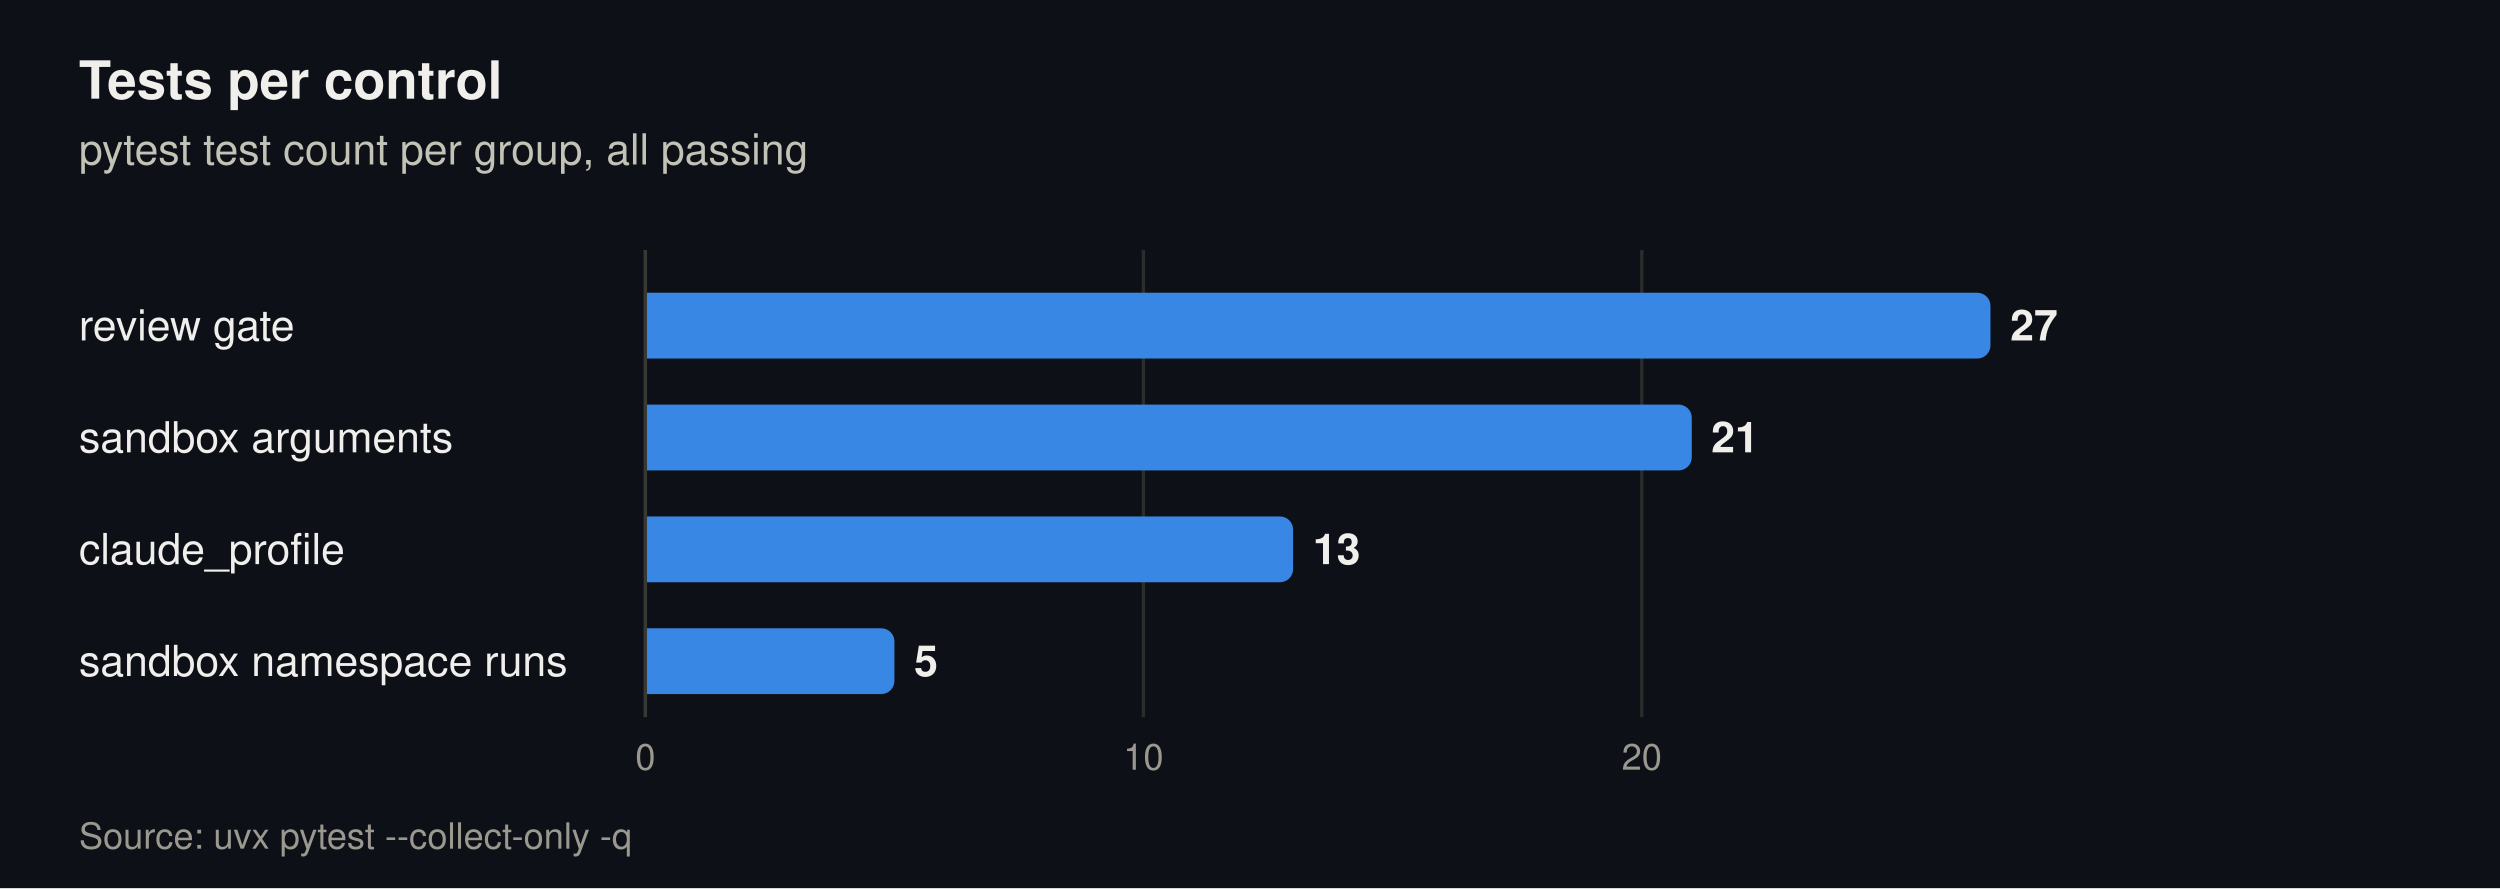
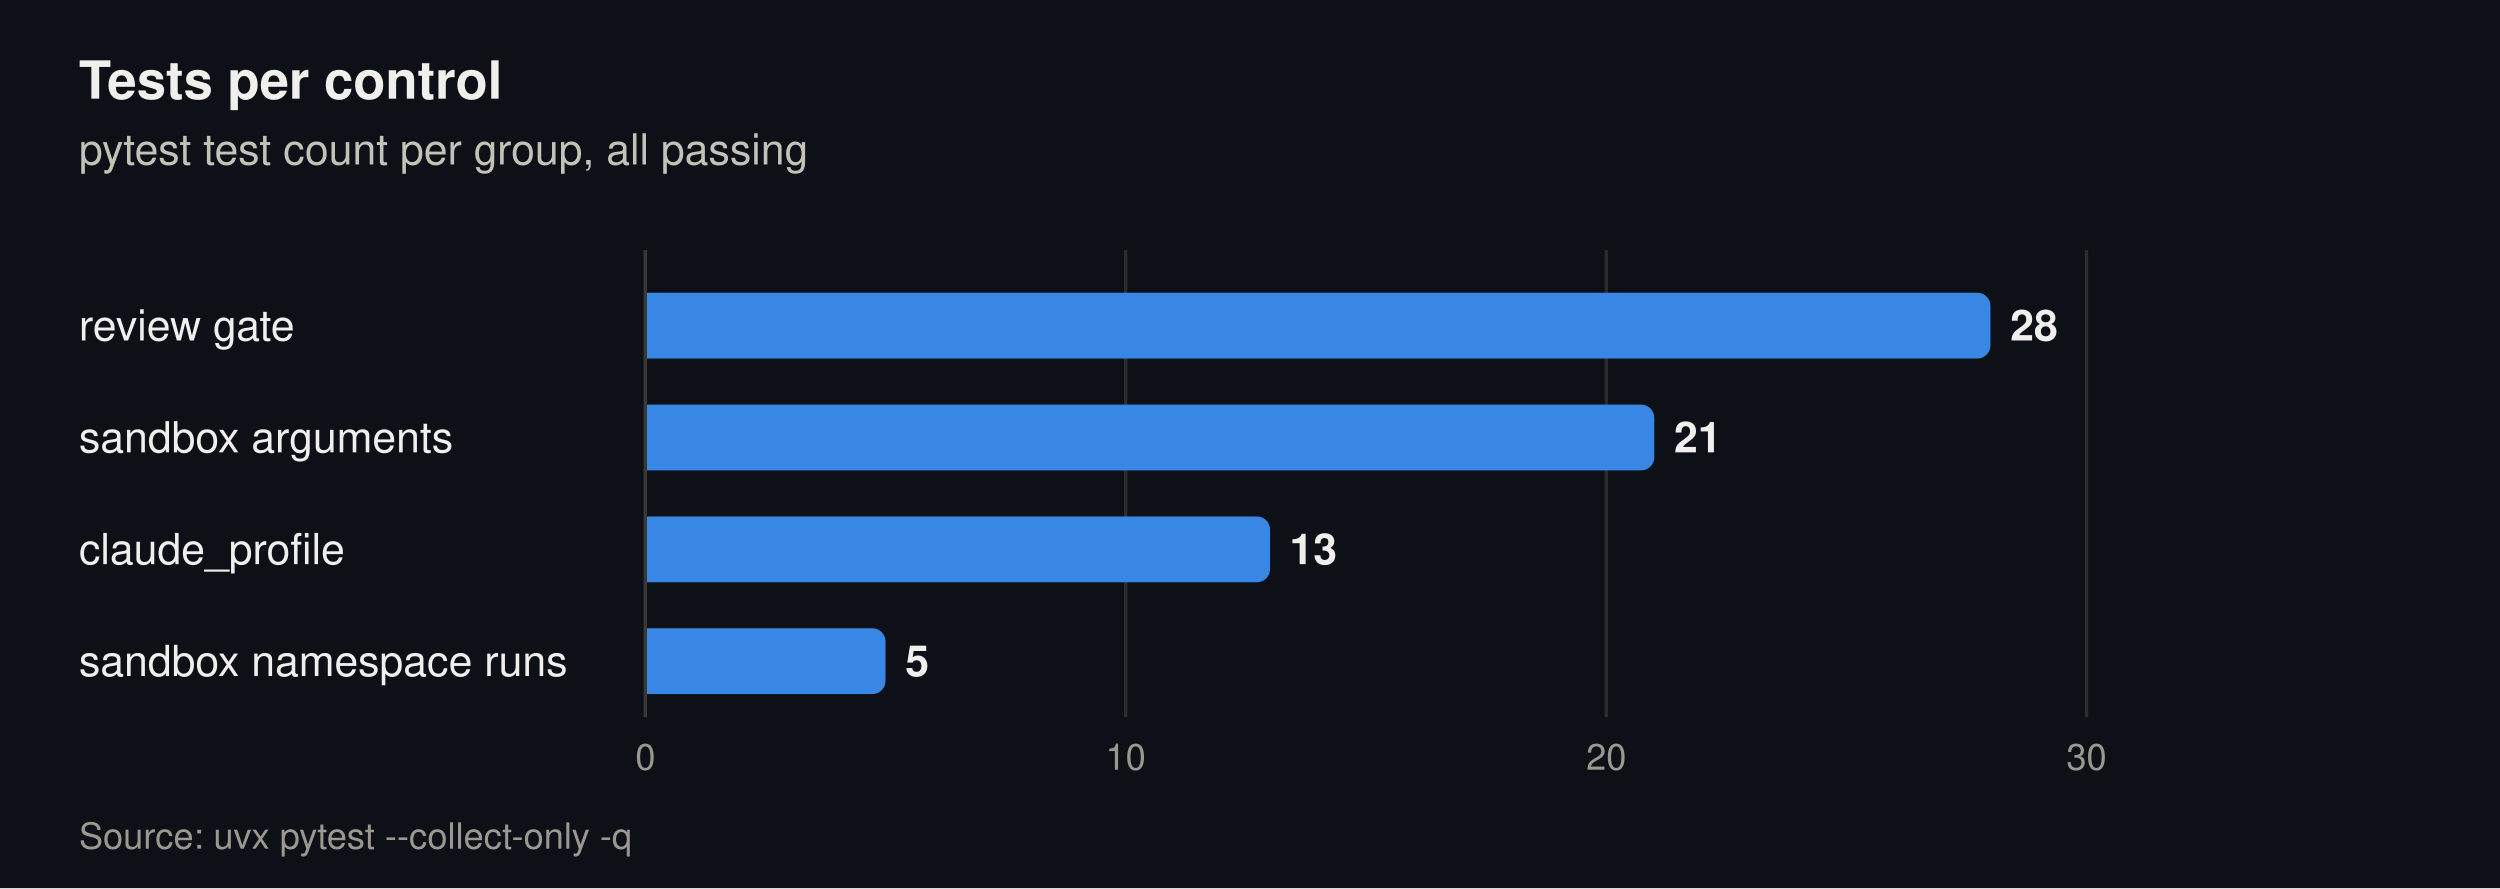
<svg xmlns="http://www.w3.org/2000/svg" viewBox="0 0 760 270" width="760" height="270" font-family="system-ui, -apple-system, 'Segoe UI', Helvetica, Arial, sans-serif" role="img">
  <rect width="100%" height="100%" fill="#0d1117" />
  <text x="24.0" y="30.0" font-size="16" font-weight="600" fill="#f0efec" text-anchor="start">Tests per control</text>
  <text x="24.0" y="50.0" font-size="13" font-weight="400" fill="#c3c2b7" text-anchor="start">pytest test count per group, all passing</text>
  <line x1="196.2" y1="76.0" x2="196.2" y2="218.0" stroke="#2c2c2a" stroke-width="1" />
  <text x="196.2" y="234.0" font-size="11" font-weight="400" fill="#9a988f" text-anchor="middle">0</text>
-   <line x1="347.6" y1="76.0" x2="347.6" y2="218.0" stroke="#2c2c2a" stroke-width="1" />
-   <text x="347.6" y="234.0" font-size="11" font-weight="400" fill="#9a988f" text-anchor="middle">10</text>
-   <line x1="499.1" y1="76.0" x2="499.1" y2="218.0" stroke="#2c2c2a" stroke-width="1" />
-   <text x="499.1" y="234.0" font-size="11" font-weight="400" fill="#9a988f" text-anchor="middle">20</text>
+   <line x1="342.2" y1="76.0" x2="342.2" y2="218.0" stroke="#2c2c2a" stroke-width="1" />
+   <text x="342.2" y="234.0" font-size="11" font-weight="400" fill="#9a988f" text-anchor="middle">10</text>
+   <line x1="488.3" y1="76.0" x2="488.3" y2="218.0" stroke="#2c2c2a" stroke-width="1" />
+   <text x="488.3" y="234.0" font-size="11" font-weight="400" fill="#9a988f" text-anchor="middle">20</text>
+   <line x1="634.3" y1="76.0" x2="634.3" y2="218.0" stroke="#2c2c2a" stroke-width="1" />
+   <text x="634.3" y="234.0" font-size="11" font-weight="400" fill="#9a988f" text-anchor="middle">30</text>
  <text x="24.0" y="103.5" font-size="13" font-weight="400" fill="#f0efec" text-anchor="start">review gate</text>
  <path d="M196.2,89.0h404.9a4,4 0 0 1 4,4v12.0a4,4 0 0 1 -4,4h-404.9z" fill="#3987e5" />
  <rect x="608.1" y="90.0" width="22.6" height="18" fill="#0d1117" />
-   <text x="611.1" y="103.5" font-size="13" font-weight="600" fill="#f0efec" text-anchor="start">27</text>
+   <text x="611.1" y="103.5" font-size="13" font-weight="600" fill="#f0efec" text-anchor="start">28</text>
  <text x="24.0" y="137.5" font-size="13" font-weight="400" fill="#f0efec" text-anchor="start">sandbox arguments</text>
-   <path d="M196.2,123.0h314.1a4,4 0 0 1 4,4v12.0a4,4 0 0 1 -4,4h-314.1z" fill="#3987e5" />
-   <rect x="517.2" y="124.0" width="22.6" height="18" fill="#0d1117" />
-   <text x="520.2" y="137.5" font-size="13" font-weight="600" fill="#f0efec" text-anchor="start">21</text>
+   <path d="M196.2,123.0h302.7a4,4 0 0 1 4,4v12.0a4,4 0 0 1 -4,4h-302.7z" fill="#3987e5" />
+   <rect x="505.9" y="124.0" width="22.6" height="18" fill="#0d1117" />
+   <text x="508.9" y="137.5" font-size="13" font-weight="600" fill="#f0efec" text-anchor="start">21</text>
  <text x="24.0" y="171.5" font-size="13" font-weight="400" fill="#f0efec" text-anchor="start">claude_profile</text>
-   <path d="M196.2,157.0h192.9a4,4 0 0 1 4,4v12.0a4,4 0 0 1 -4,4h-192.9z" fill="#3987e5" />
-   <rect x="396.1" y="158.0" width="22.6" height="18" fill="#0d1117" />
-   <text x="399.1" y="171.5" font-size="13" font-weight="600" fill="#f0efec" text-anchor="start">13</text>
+   <path d="M196.2,157.0h185.9a4,4 0 0 1 4,4v12.0a4,4 0 0 1 -4,4h-185.9z" fill="#3987e5" />
+   <rect x="389.0" y="158.0" width="22.6" height="18" fill="#0d1117" />
+   <text x="392.0" y="171.5" font-size="13" font-weight="600" fill="#f0efec" text-anchor="start">13</text>
  <text x="24.0" y="205.5" font-size="13" font-weight="400" fill="#f0efec" text-anchor="start">sandbox namespace runs</text>
-   <path d="M196.2,191.0h71.7a4,4 0 0 1 4,4v12.0a4,4 0 0 1 -4,4h-71.7z" fill="#3987e5" />
-   <rect x="274.9" y="192.0" width="15.3" height="18" fill="#0d1117" />
-   <text x="277.9" y="205.5" font-size="13" font-weight="600" fill="#f0efec" text-anchor="start">5</text>
+   <path d="M196.2,191.0h69.0a4,4 0 0 1 4,4v12.0a4,4 0 0 1 -4,4h-69.0z" fill="#3987e5" />
+   <rect x="272.2" y="192.0" width="15.3" height="18" fill="#0d1117" />
+   <text x="275.2" y="205.5" font-size="13" font-weight="600" fill="#f0efec" text-anchor="start">5</text>
  <line x1="196.2" y1="76.0" x2="196.2" y2="218.0" stroke="#383835" stroke-width="1" />
  <text x="24.0" y="258.0" font-size="11" font-weight="400" fill="#9a988f" text-anchor="start">Source: uvx pytest --collect-only -q</text>
</svg>
